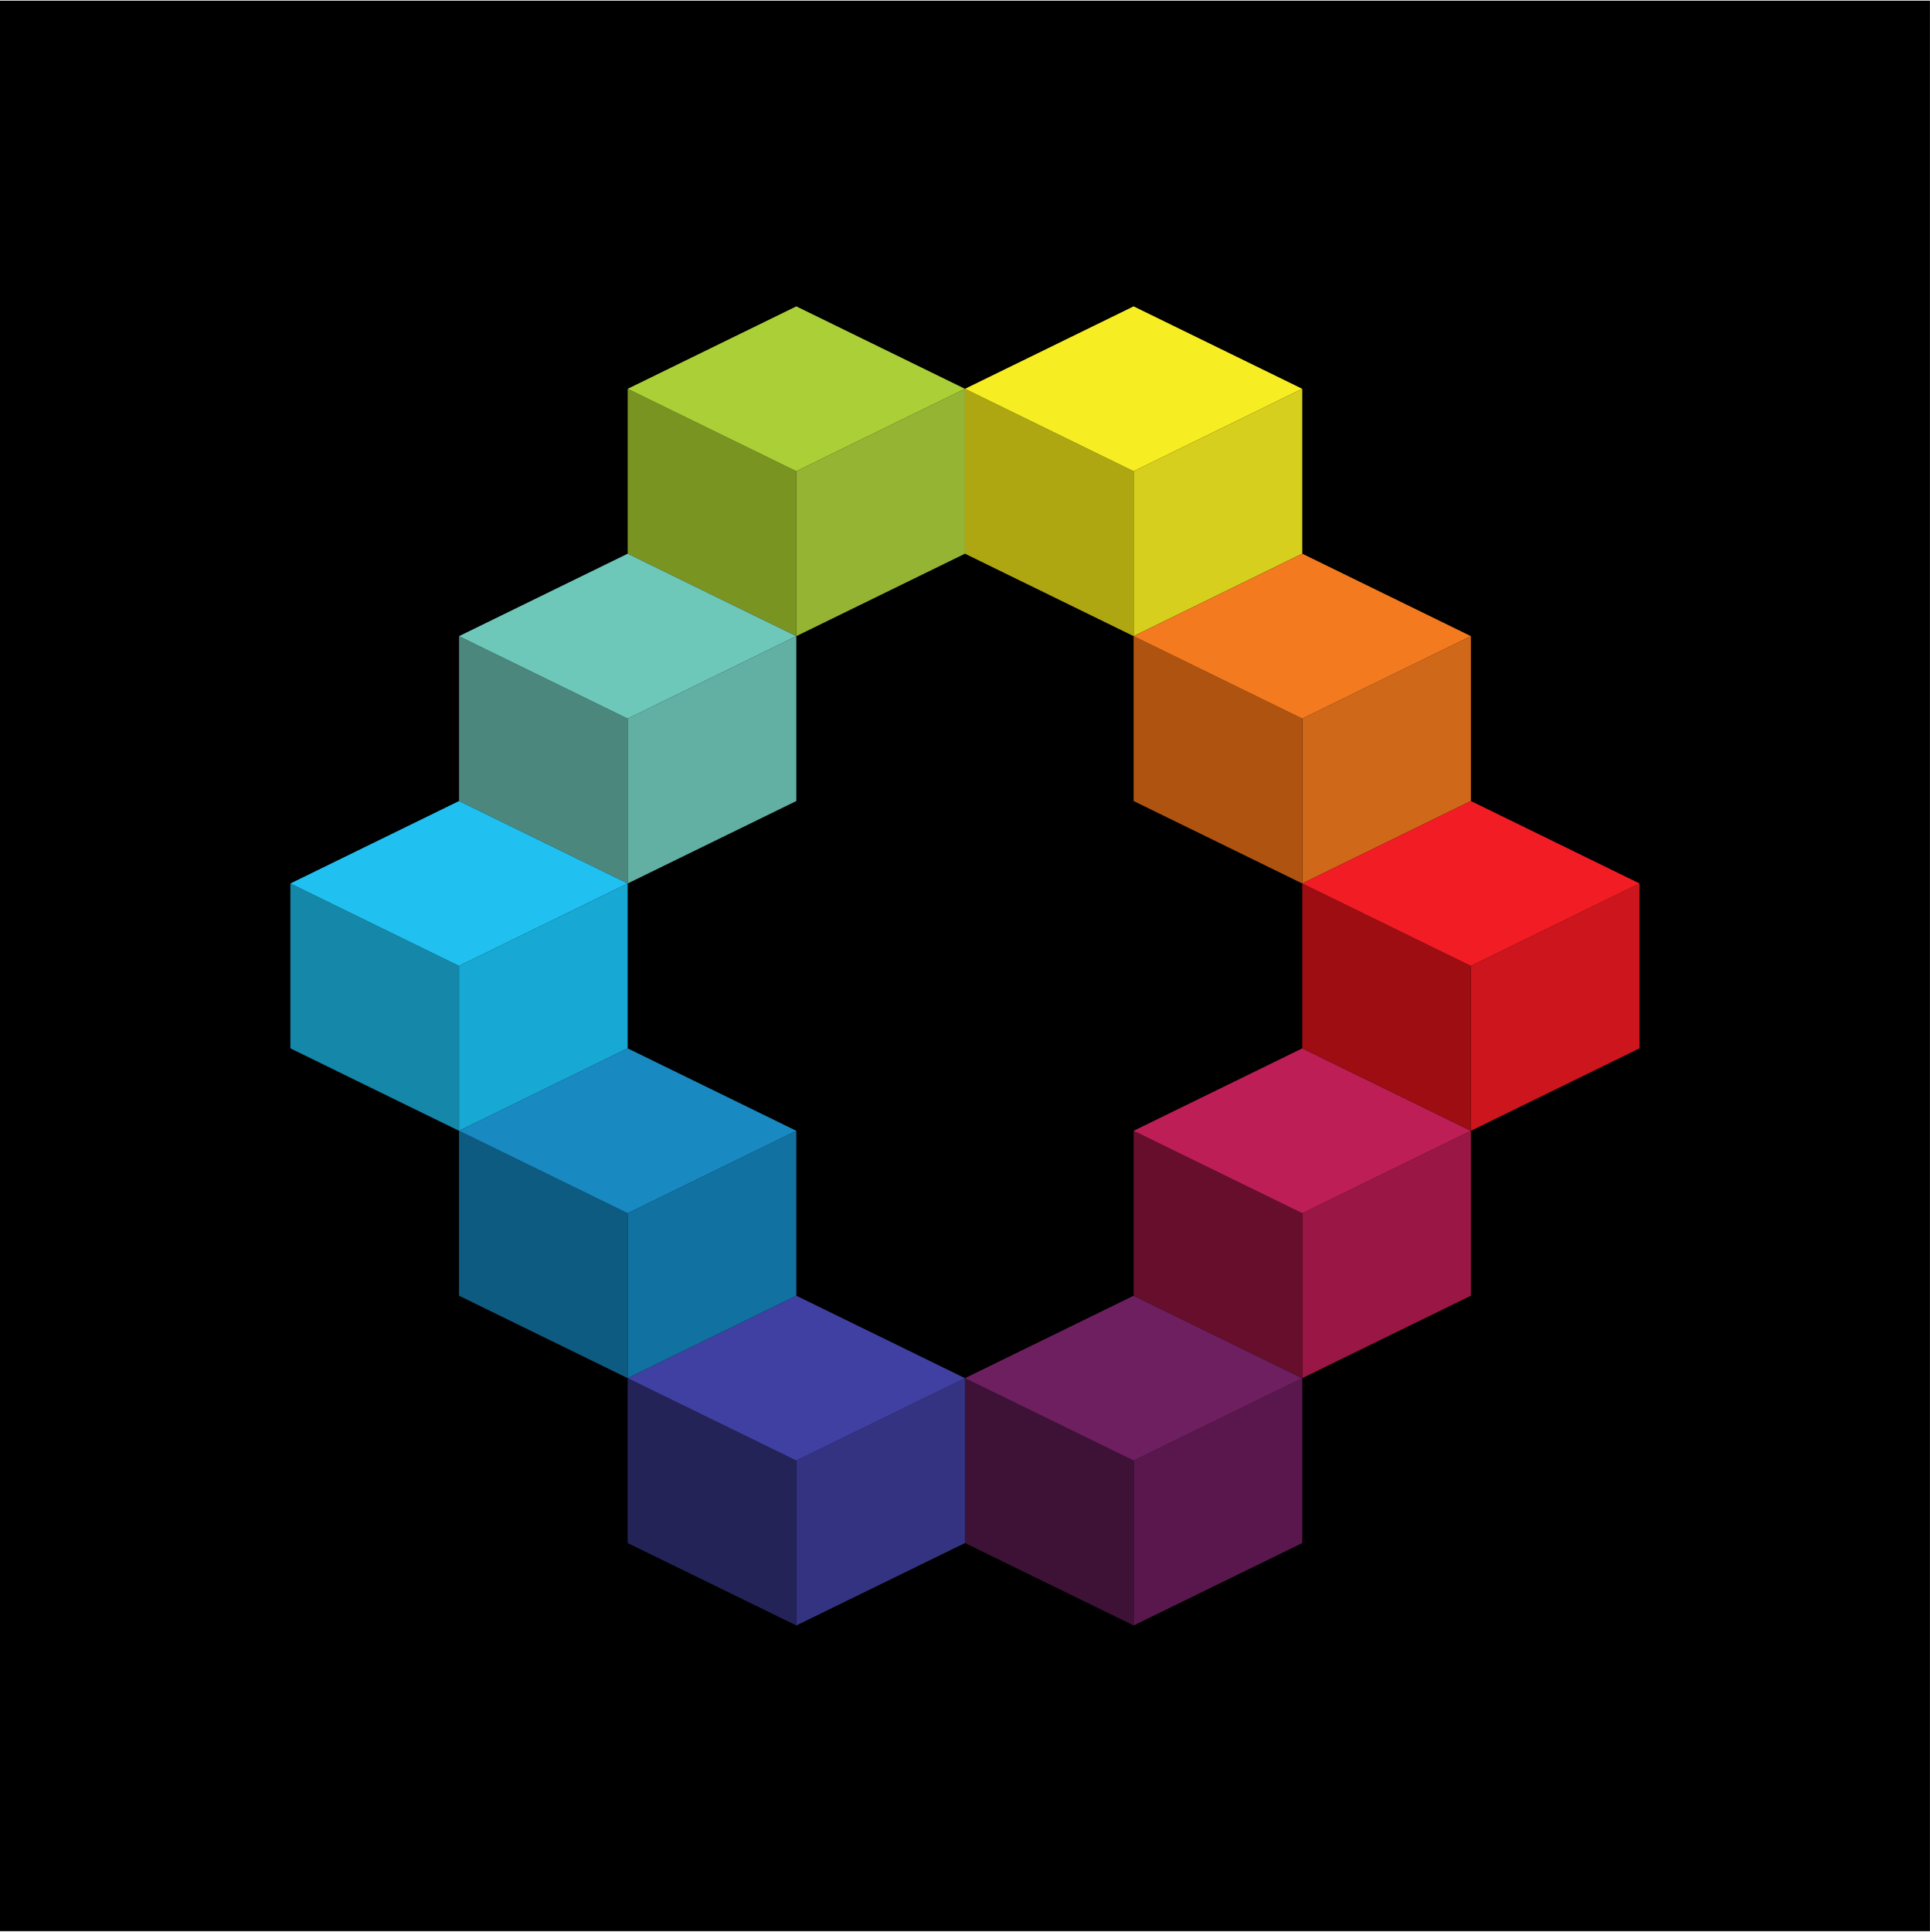
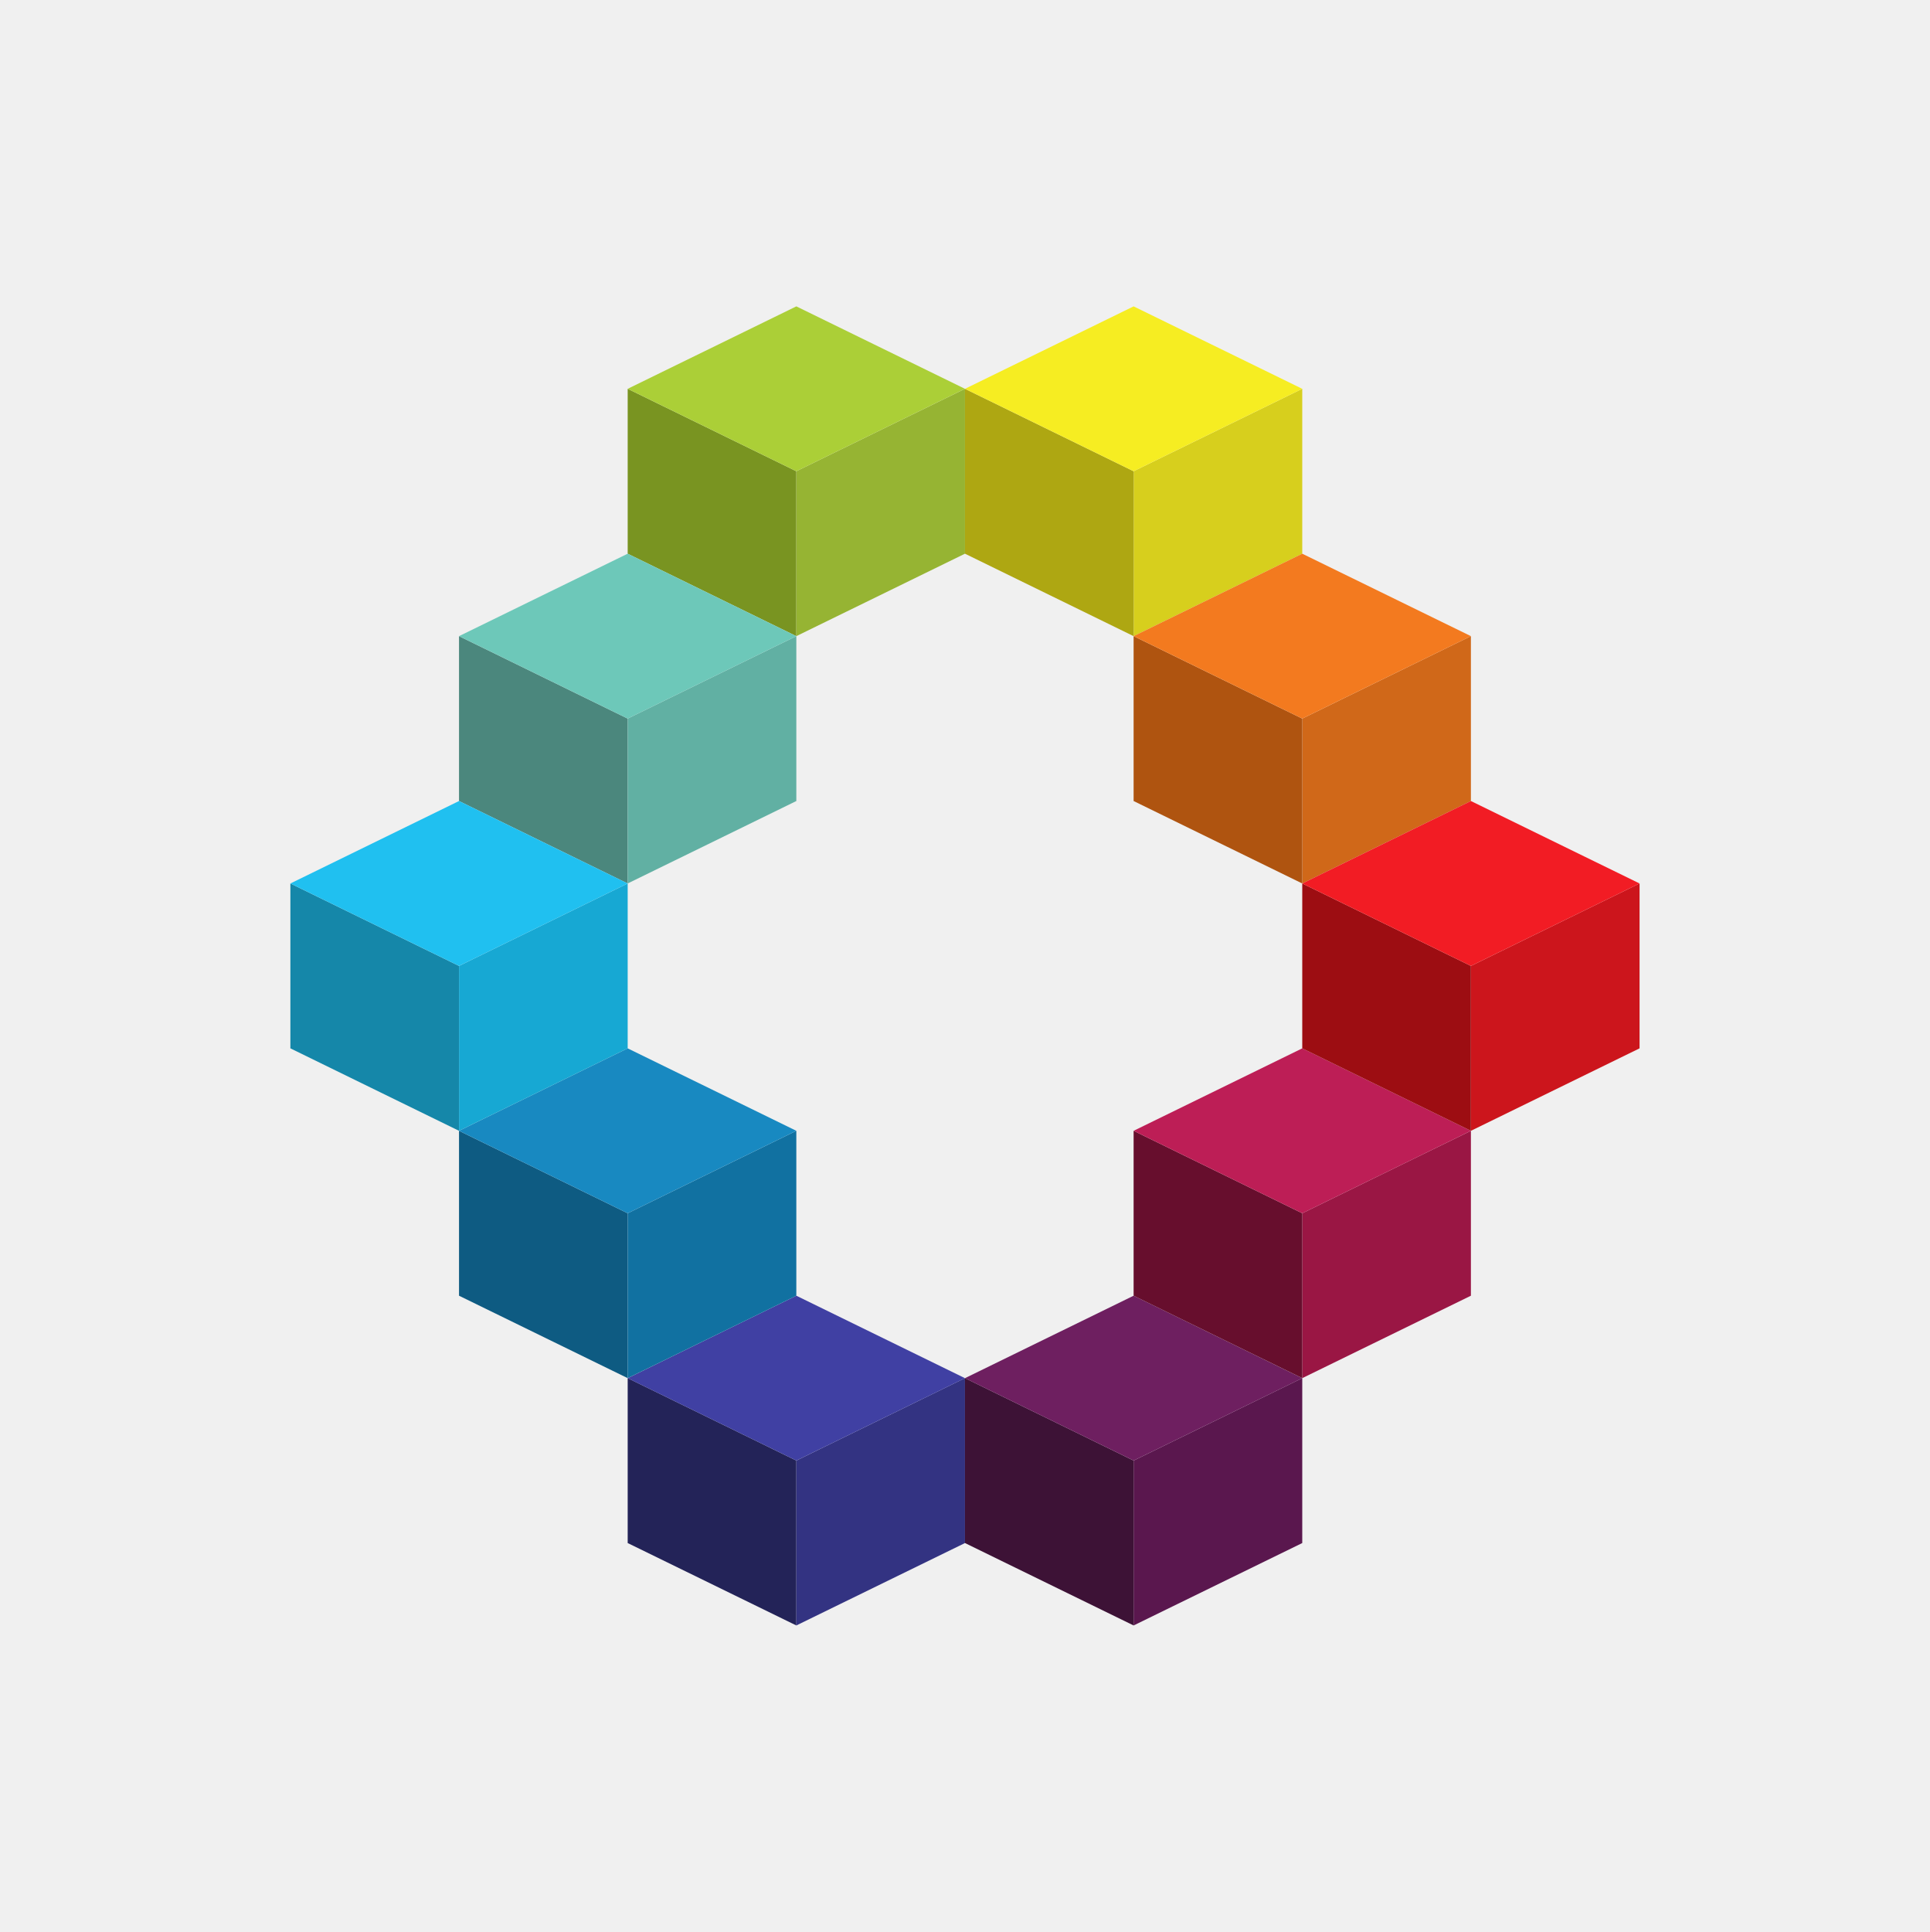
- <svg xmlns="http://www.w3.org/2000/svg" width="1200" height="1201" viewBox="0 0 1200 1201" fill="none">
-   <rect width="1200" height="1200" transform="translate(0 0.445312)" fill="black" />
-   <g clip-path="url(#clip0_336_918)">
-     <path d="M495.138 395.452L390.276 344.195V241.703L495.138 292.937V395.452Z" fill="#799421" />
-     <path d="M495.138 395.452L599.999 344.195V241.703L495.138 292.937V395.452Z" fill="#96B433" />
-     <path d="M600 241.702L495.138 292.937L390.276 241.702L495.138 190.445L600 241.702Z" fill="#ABCF37" />
-     <path d="M495.138 1010.44L390.276 959.21V856.695L495.138 907.952V1010.44Z" fill="#232358" />
-     <path d="M495.138 1010.44L599.999 959.21V856.695L495.138 907.952V1010.44Z" fill="#333382" />
-     <path d="M600 856.718L495.138 907.952L390.276 856.718L495.138 805.461L600 856.718Z" fill="#4040A3" />
-     <path d="M390.276 549.202L285.414 497.945V395.453L390.276 446.71V549.202Z" fill="#4B877D" />
-     <path d="M390.275 549.202L495.137 497.945V395.453L390.275 446.71V549.202Z" fill="#61B0A3" />
-     <path d="M495.138 395.452L390.276 446.71L285.414 395.452L390.276 344.195L495.138 395.452Z" fill="#6DC8B9" />
-     <path d="M390.276 856.698L285.414 805.463V702.949L390.276 754.206V856.698Z" fill="#0E5B82" />
-     <path d="M390.275 856.698L495.137 805.463V702.949L390.275 754.206V856.698Z" fill="#1171A1" />
-     <path d="M495.138 702.949L390.276 754.206L285.414 702.949L390.276 651.691L495.138 702.949Z" fill="#1889C1" />
-     <path d="M285.414 702.948L180.553 651.691V549.199L285.414 600.456V702.948Z" fill="#1587A9" />
-     <path d="M285.414 702.948L390.276 651.691V549.199L285.414 600.456V702.948Z" fill="#17A8D3" />
-     <path d="M390.276 549.199L285.414 600.456L180.553 549.199L285.414 497.941L390.276 549.199Z" fill="#20C0F0" />
-     <path d="M704.861 395.452L809.723 344.195V241.703L704.861 292.937V395.452Z" fill="#D7CF1D" />
-     <path d="M704.862 395.452L600 344.195V241.703L704.862 292.937V395.452Z" fill="#AEA712" />
-     <path d="M600 241.702L704.862 292.937L809.723 241.702L704.862 190.445L600 241.702Z" fill="#F6ED22" />
-     <path d="M704.861 1010.44L809.723 959.21V856.695L704.861 907.952V1010.44Z" fill="#5A174E" />
-     <path d="M704.862 1010.44L600 959.21V856.695L704.862 907.952V1010.44Z" fill="#3D1236" />
-     <path d="M600 856.718L704.862 907.952L809.723 856.718L704.862 805.461L600 856.718Z" fill="#6E1F60" />
-     <path d="M809.723 549.202L914.584 497.945V395.453L809.723 446.71V549.202Z" fill="#D06819" />
-     <path d="M809.723 549.202L704.861 497.945V395.453L809.723 446.71V549.202Z" fill="#AF5410" />
-     <path d="M704.861 395.452L809.723 446.71L914.585 395.452L809.723 344.195L704.861 395.452Z" fill="#F37A1F" />
-     <path d="M809.723 856.698L914.584 805.463V702.949L809.723 754.206V856.698Z" fill="#9A1644" />
-     <path d="M809.723 856.698L704.861 805.463V702.949L809.723 754.206V856.698Z" fill="#670E2D" />
-     <path d="M704.861 702.949L809.723 754.206L914.585 702.949L809.723 651.691L704.861 702.949Z" fill="#BD1E56" />
-     <path d="M914.584 702.948L1019.45 651.691V549.199L914.584 600.456V702.948Z" fill="#CC151C" />
-     <path d="M914.584 702.948L809.723 651.691V549.199L914.584 600.456V702.948Z" fill="#9D0D12" />
-     <path d="M809.723 549.199L914.584 600.456L1019.45 549.199L914.584 497.941L809.723 549.199Z" fill="#F21C24" />
-   </g>
-   <defs>
-     <clipPath id="clip0_336_918">
-       <rect width="838.894" height="820" fill="white" transform="translate(180.553 190.445)" />
-     </clipPath>
-   </defs>
+ <svg xmlns="http://www.w3.org/2000/svg" id="Layer_1" baseProfile="tiny" version="1.2" viewBox="0 0 1200 1201">
+   <polygon points="390.28 344.2 495.14 395.45 495.14 292.94 390.28 241.7 390.28 344.2" fill="#799421" />
+   <polygon points="495.14 395.45 600 344.2 600 241.7 495.14 292.94 495.14 395.45" fill="#96b433" />
+   <polygon points="495.14 292.94 600 241.7 495.14 190.45 390.28 241.7 495.14 292.94" fill="#abcf37" />
+   <polygon points="390.28 959.21 495.14 1010.44 495.14 907.95 390.28 856.7 390.28 959.21" fill="#232358" />
+   <polygon points="495.14 1010.44 600 959.21 600 856.7 495.14 907.95 495.14 1010.44" fill="#333382" />
+   <polygon points="390.28 856.72 495.14 907.95 600 856.72 495.14 805.46 390.28 856.72" fill="#4040a3" />
+   <polygon points="285.41 497.95 390.28 549.2 390.28 446.71 285.41 395.45 285.41 497.95" fill="#4b877d" />
+   <polygon points="390.28 549.2 495.14 497.95 495.14 395.45 390.28 446.71 390.28 549.2" fill="#61b0a3" />
+   <polygon points="285.41 395.45 390.28 446.71 495.14 395.45 390.28 344.2 285.41 395.45" fill="#6dc8b9" />
+   <polygon points="285.41 805.46 390.28 856.7 390.28 754.21 285.41 702.95 285.41 805.46" fill="#0e5b82" />
+   <polygon points="390.28 856.7 495.14 805.46 495.14 702.95 390.28 754.21 390.28 856.7" fill="#1171a1" />
+   <polygon points="285.41 702.95 390.28 754.21 495.14 702.95 390.28 651.69 285.41 702.95" fill="#1889c1" />
+   <polygon points="285.41 600.46 180.55 549.2 180.55 651.69 285.41 702.95 285.41 600.46" fill="#1587a9" />
+   <polygon points="285.41 702.95 390.28 651.69 390.28 549.2 285.41 600.46 285.41 702.95" fill="#17a8d3" />
+   <polygon points="390.28 549.2 285.41 497.94 180.55 549.2 285.41 600.46 390.28 549.2" fill="#20c0f0" />
+   <polygon points="704.86 395.45 809.72 344.2 809.72 241.7 704.86 292.94 704.86 395.45" fill="#d7cf1d" />
+   <polygon points="600 344.2 704.86 395.45 704.86 292.94 600 241.7 600 344.2" fill="#aea712" />
+   <polygon points="704.86 292.94 809.72 241.7 704.86 190.45 600 241.7 704.86 292.94" fill="#f6ed22" />
+   <polygon points="704.86 1010.44 809.72 959.21 809.72 856.7 704.86 907.95 704.86 1010.44" fill="#5a174e" />
+   <polygon points="600 959.21 704.86 1010.44 704.86 907.95 600 856.7 600 959.21" fill="#3d1236" />
+   <polygon points="600 856.72 704.86 907.95 809.72 856.72 704.86 805.46 600 856.72" fill="#6e1f60" />
+   <polygon points="809.72 549.2 914.58 497.95 914.58 395.45 809.72 446.71 809.72 549.2" fill="#d06819" />
+   <polygon points="704.86 497.95 809.72 549.2 809.72 446.71 704.86 395.45 704.86 497.95" fill="#af5410" />
+   <polygon points="704.86 395.45 809.72 446.71 914.59 395.45 809.72 344.2 704.86 395.45" fill="#f37a1f" />
+   <polygon points="809.72 856.7 914.58 805.46 914.58 702.95 809.72 754.21 809.72 856.7" fill="#9a1644" />
+   <polygon points="704.86 805.46 809.72 856.7 809.72 754.21 704.86 702.95 704.86 805.46" fill="#670e2d" />
+   <polygon points="704.86 702.95 809.72 754.21 914.59 702.95 809.72 651.69 704.86 702.95" fill="#bd1e56" />
+   <polygon points="914.58 600.46 914.58 702.95 1019.45 651.69 1019.45 549.2 914.58 600.46" fill="#cc151c" />
+   <polygon points="809.72 651.69 914.58 702.95 914.58 600.46 809.72 549.2 809.72 651.69" fill="#9d0d12" />
+   <polygon points="809.72 549.2 914.58 600.46 1019.45 549.2 1019.45 549.2 914.58 497.94 809.72 549.2" fill="#f21c24" />
</svg>
